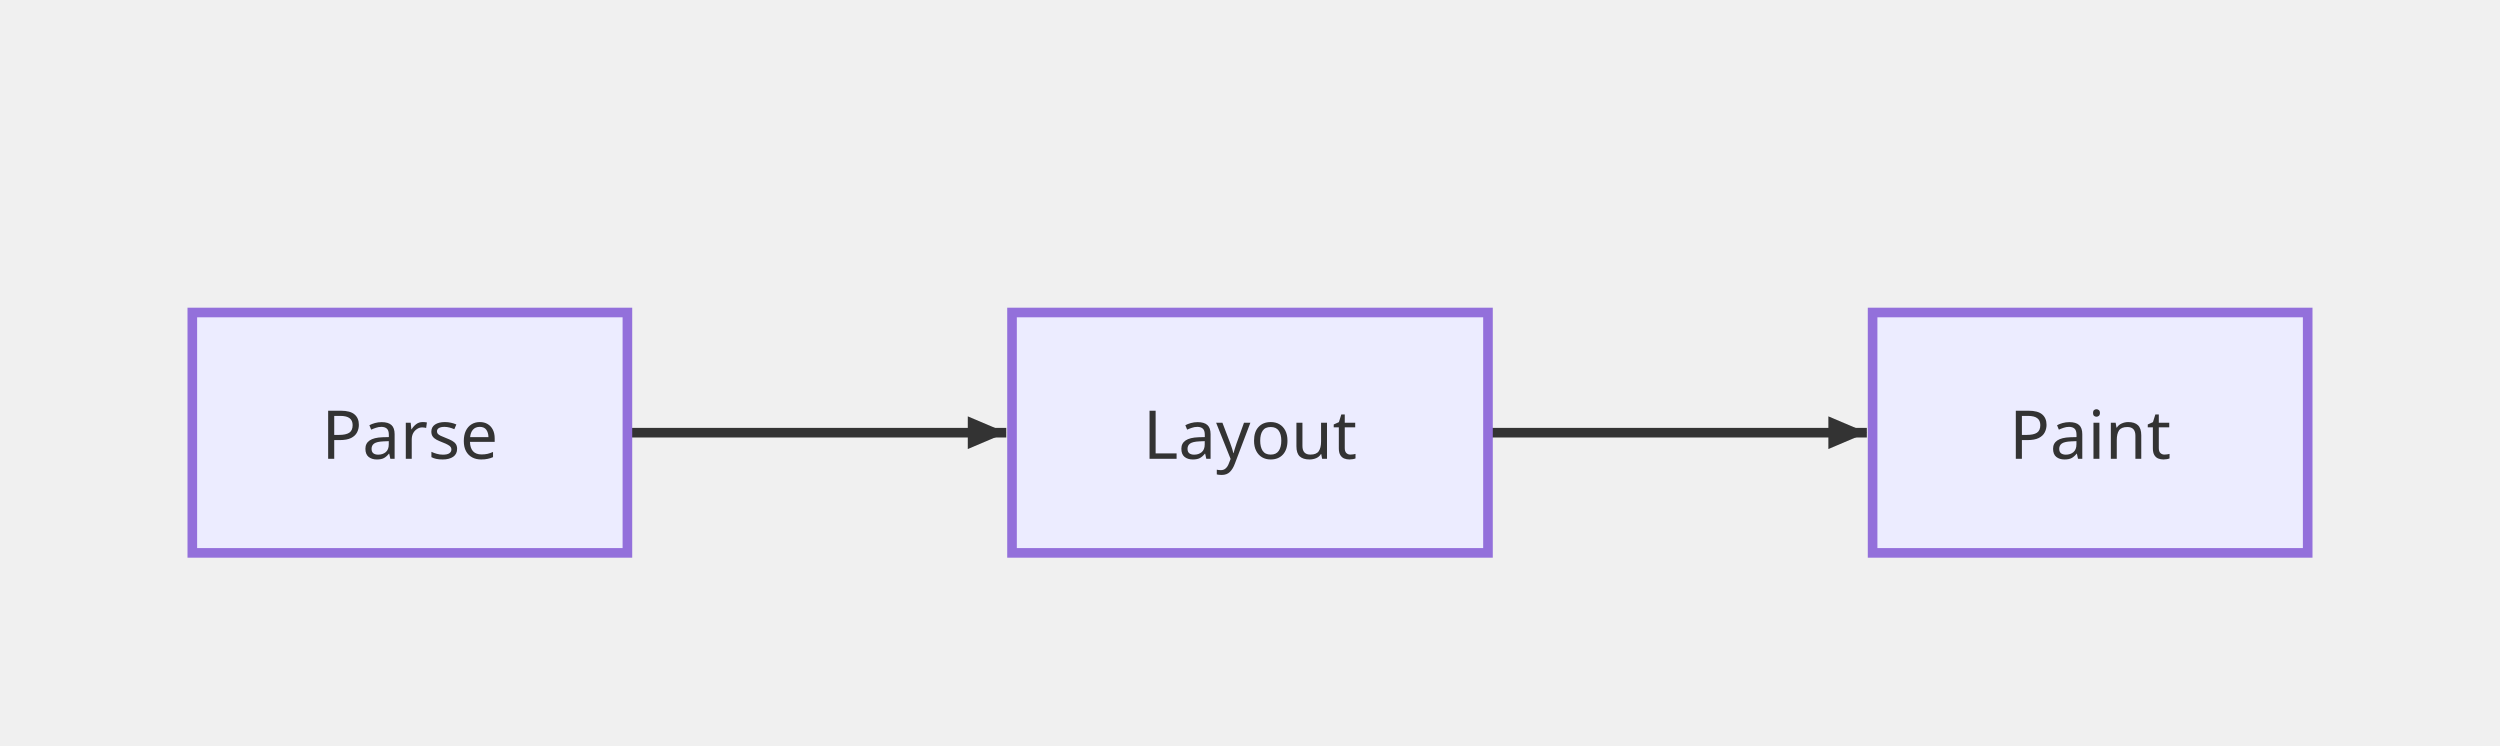
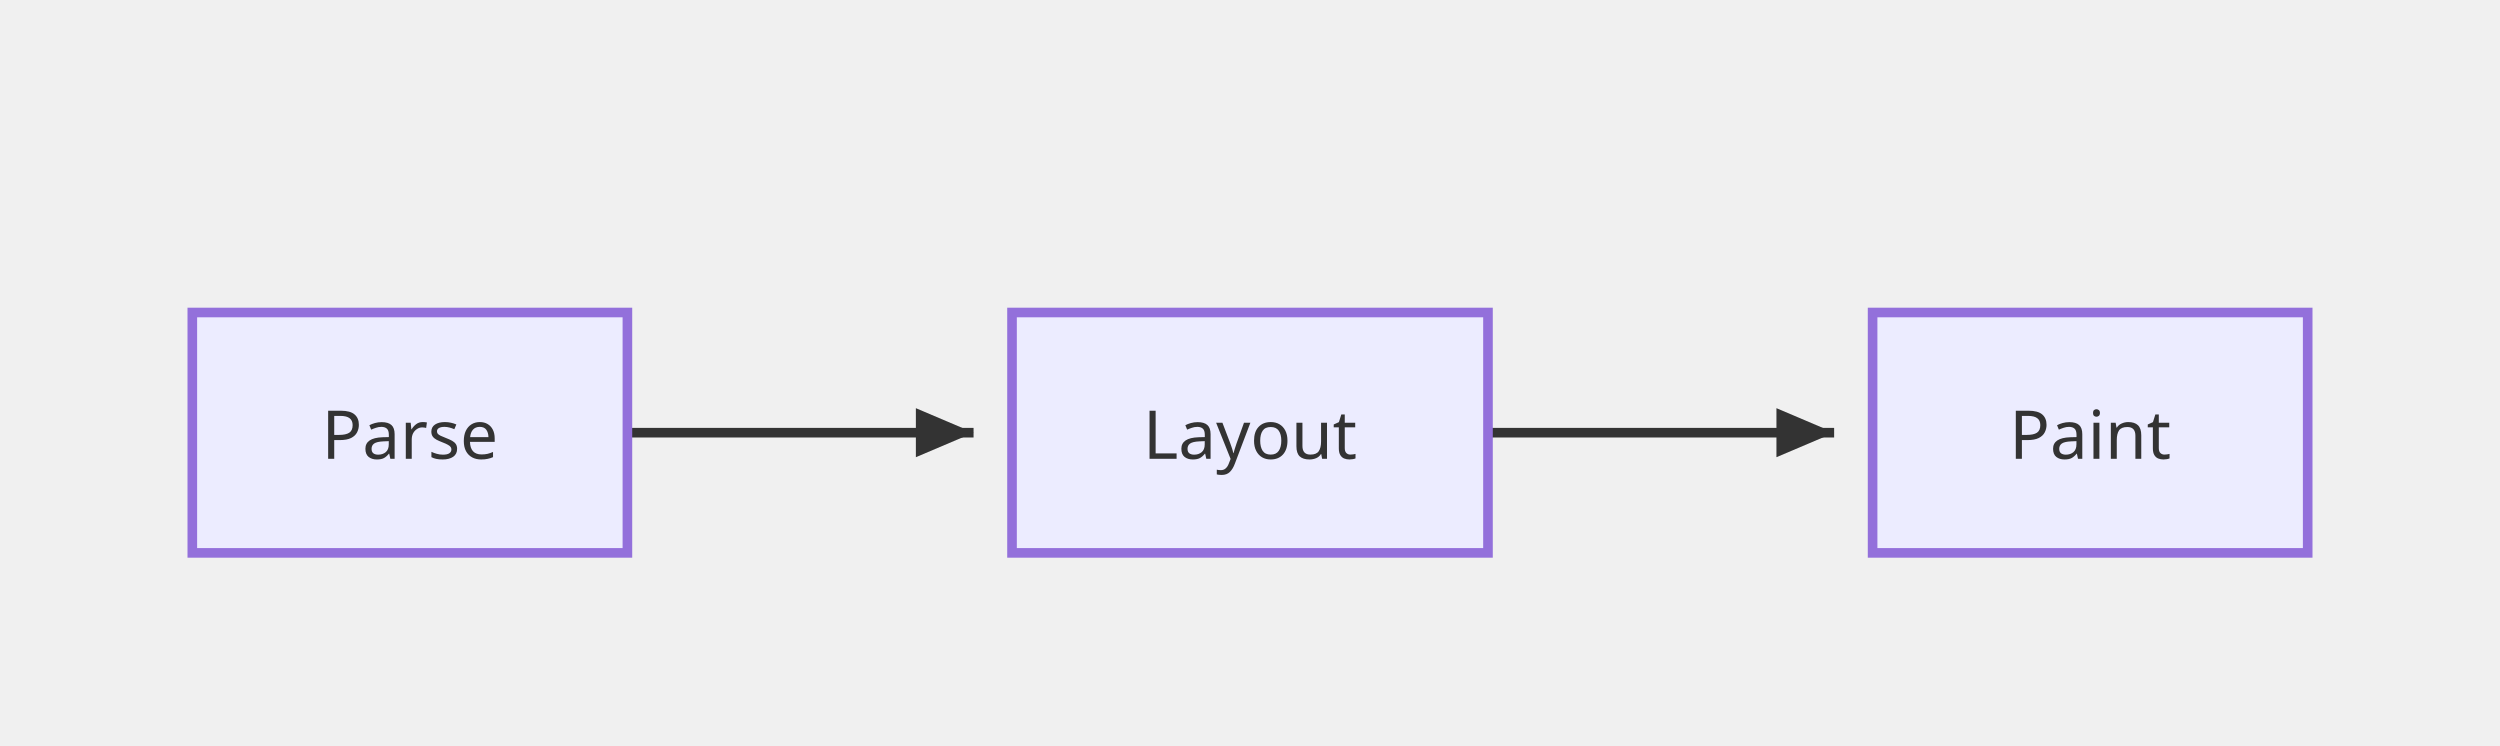
<svg xmlns="http://www.w3.org/2000/svg" width="520" height="155" viewBox="0 0 520 155">
  <defs>
-     <marker id="arrowhead" markerWidth="8" markerHeight="6.8" refX="8" refY="3.4" orient="auto" markerUnits="userSpaceOnUse">
-       <polygon class="arrowhead" points="0 0, 8 3.4, 0 6.8" />
+     <marker id="arrowhead" markerWidth="12" markerHeight="10.2" refX="12" refY="5.1" orient="auto" markerUnits="userSpaceOnUse">
+       <polygon class="arrowhead" points="0 0, 12 5.1, 0 10.2" />
    </marker>
  </defs>
  <style>
:root {
  --mermoid-background: #ffffff;
  --mermoid-edge-label-bg: #ffffff;
  --mermoid-font-family: sans-serif;
  --mermoid-font-size: 14px;
  --mermoid-line: #333;
  --mermoid-main-bkg: #ECECFF;
  --mermoid-node-border: #9370DB;
  --mermoid-note-bg: #ffffcc;
  --mermoid-note-border: #333333;
  --mermoid-note-text: #333333;
  --mermoid-primary: #1f77b4;
  --mermoid-primary-border: #1a5a8a;
  --mermoid-primary-text: #333;
  --mermoid-secondary: #ffffde;
  --mermoid-secondary-border: #aaaa33;
  --mermoid-secondary-text: #333;
  --mermoid-tertiary: #f4f4f4;
  --mermoid-tertiary-border: #cccccc;
  --mermoid-tertiary-text: #333;
  --mermoid-text: #333;
}
.node-shape {
  fill: #ECECFF;
  stroke: #9370DB;
  stroke-width: 2;
}
.node-label {
  fill: #333;
  font-family: sans-serif;
  font-size: 14px;
}
.edge-line {
  stroke: #333;
  stroke-width: 2;
}
.edge-label {
  fill: #333;
  font-family: sans-serif;
  font-size: 12px;
}
.edge-label-bg {
  fill: #ffffff;
}
.note-rect {
  fill: #ffffcc;
  stroke: #333333;
  stroke-width: 1;
  stroke-dasharray: 4,2;
}
.note-text {
  fill: #333333;
  font-family: sans-serif;
  font-size: 12px;
}
.note-connector {
  stroke: #333333;
  stroke-width: 1;
  stroke-dasharray: 4,2;
}
.subgraph-rect {
  fill: none;
  stroke: #9370DB;
  stroke-width: 1;
  stroke-dasharray: 6,3;
}
.subgraph-label {
  fill: #333;
  font-family: sans-serif;
  font-size: 14px;
}
.edge-thick .edge-line {
  stroke-width: 3;
}
.edge-dotted .edge-line {
  stroke-dasharray: 5,5;
}
.edge-dotted-open .edge-line {
  stroke-dasharray: 5,5;
}
.arrowhead {
  fill: #333;
}
.start-end .node-shape {
  fill: #333;
  stroke: #333;
}
</style>
  <g class="edge edge-arrow" id="edge-A-B-0" data-from="A" data-to="B">
-     <path class="edge-line" d="M130.5,90 L209.3,90" fill="none" marker-end="url(#arrowhead)" />
+     <path class="edge-line" d="M130.5,90 L202.5,90" fill="none" marker-end="url(#arrowhead)" />
  </g>
  <g class="edge edge-arrow" id="edge-B-C-0" data-from="B" data-to="C">
-     <path class="edge-line" d="M309.5,90 L388.3,90" fill="none" marker-end="url(#arrowhead)" />
+     <path class="edge-line" d="M309.5,90 L381.5,90" fill="none" marker-end="url(#arrowhead)" />
  </g>
  <g class="node node-rect" id="node-A">
    <rect class="node-shape" x="40" y="65" width="90.5" height="50" rx="0" ry="0" />
    <text class="node-label" x="85.25" y="90" text-anchor="middle" dominant-baseline="central">Parse</text>
  </g>
  <g class="node node-rect" id="node-B">
    <rect class="node-shape" x="210.5" y="65" width="99" height="50" rx="0" ry="0" />
    <text class="node-label" x="260" y="90" text-anchor="middle" dominant-baseline="central">Layout</text>
  </g>
  <a href="https://www.earlyeffect.rocks" target="_blank">
    <g class="node node-rect" id="node-C">
      <rect class="node-shape" x="389.5" y="65" width="90.5" height="50" rx="0" ry="0" />
      <text class="node-label" x="434.75" y="90" text-anchor="middle" dominant-baseline="central">Paint</text>
    </g>
  </a>
</svg>
